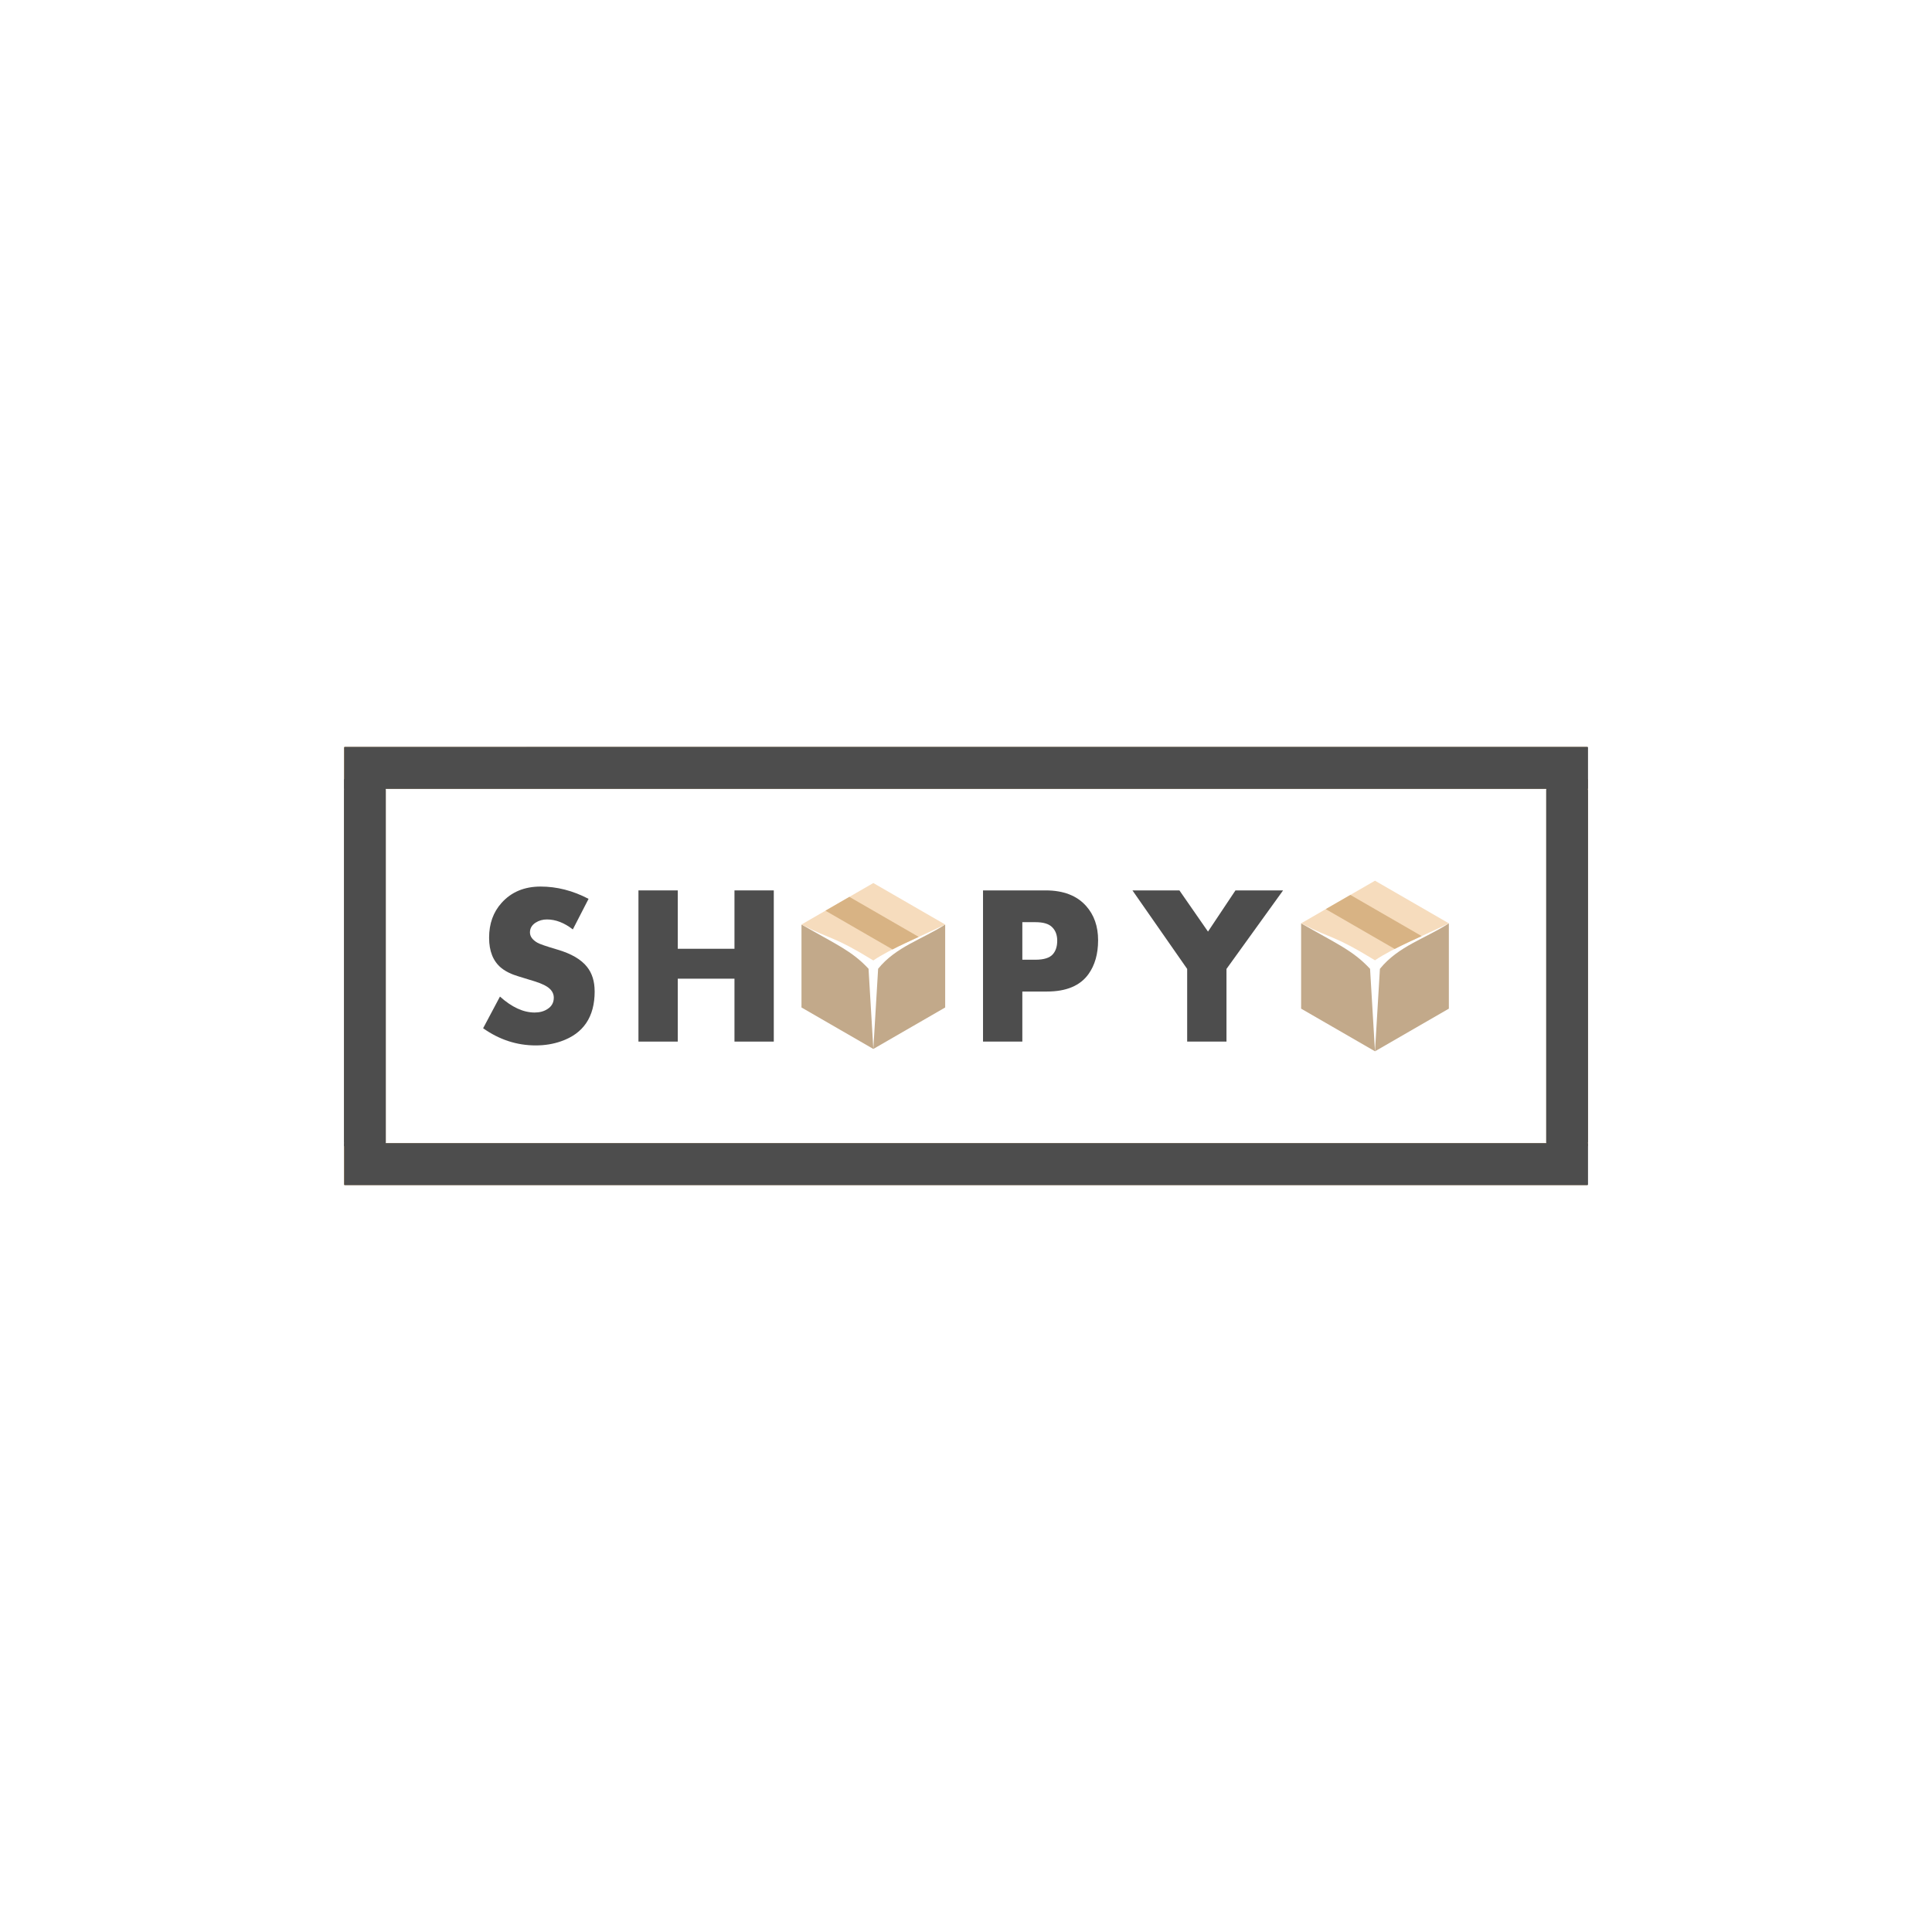
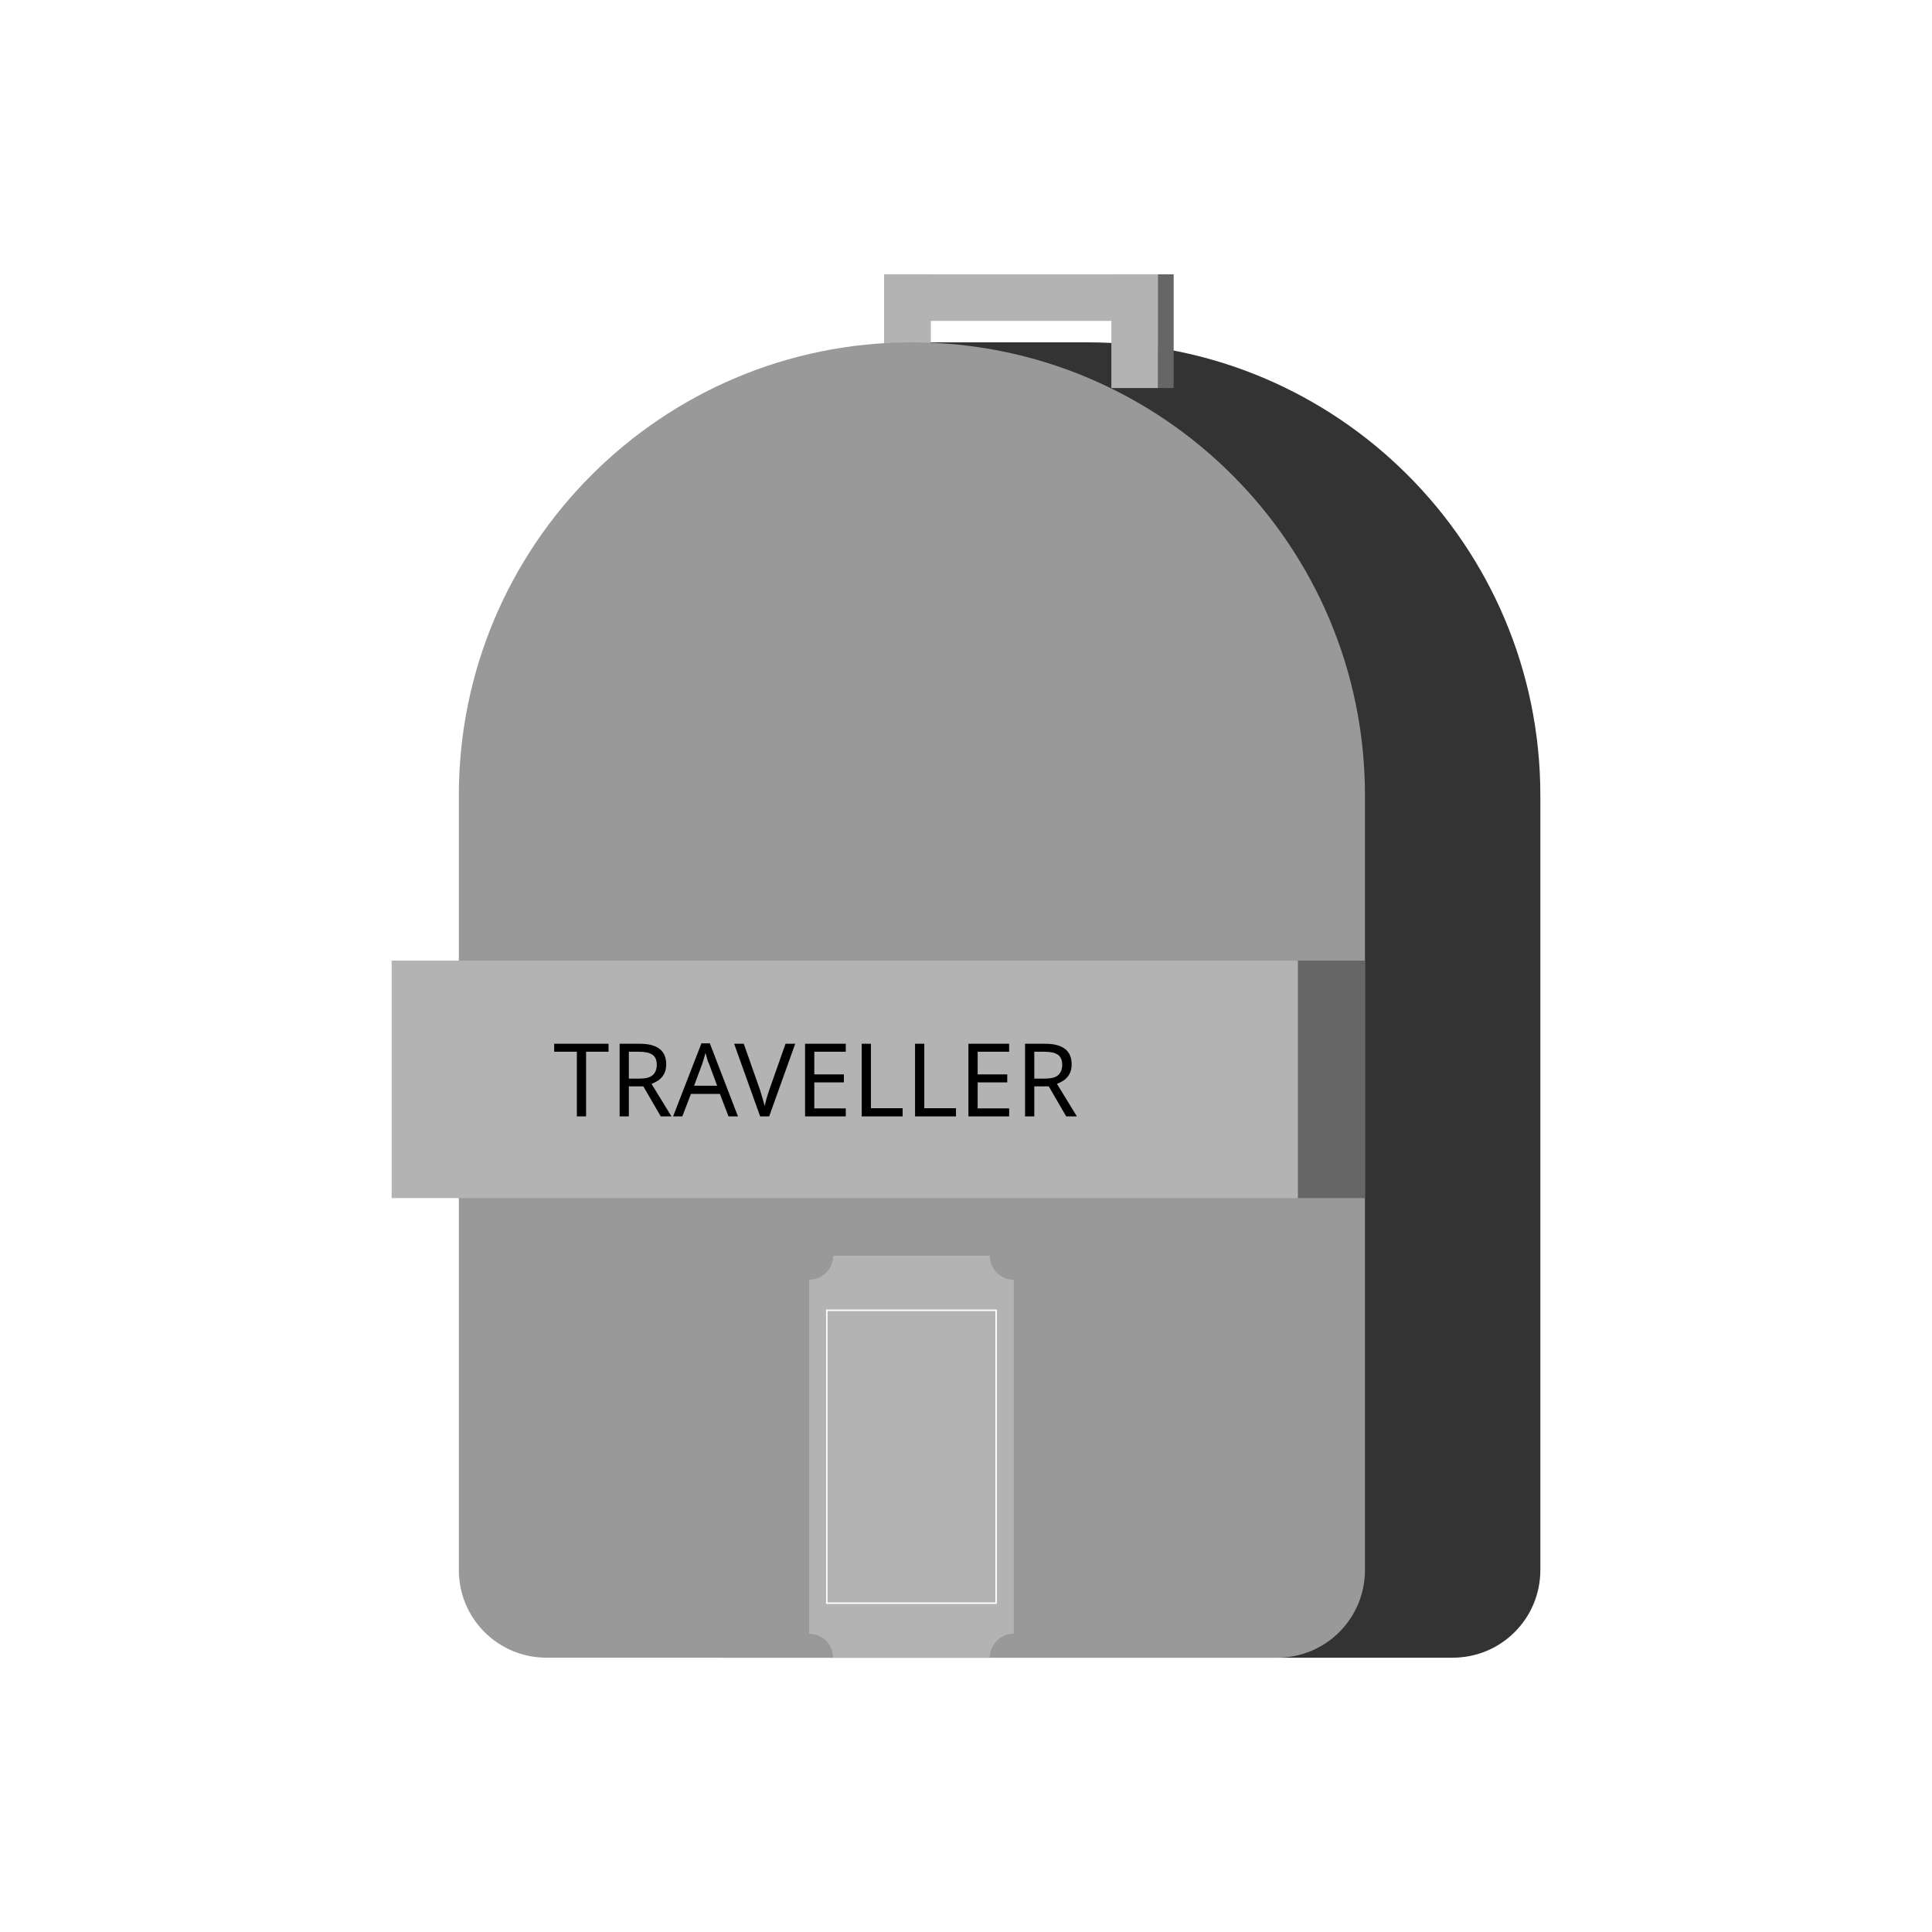
- <svg xmlns="http://www.w3.org/2000/svg" width="500" height="500" viewBox="0 0 132.292 132.292" version="1.1" id="svg1249">
-   <defs id="defs1243" />
+ <svg xmlns="http://www.w3.org/2000/svg" width="200mm" height="200mm" viewBox="0 0 200 200" version="1.1" id="svg5">
+   <defs id="defs2">
+     </defs>
  <g id="layer1">
-     <rect style="fill:#ffffff;fill-opacity:1;stroke-width:1.112;stroke-linecap:round;stroke-linejoin:round;paint-order:stroke fill markers" id="rect1121" width="132.292" height="132.292" x="0" y="0" />
-     <g id="g3170" transform="translate(-155.1606,-540.0407)">
-       <path id="rect92084-5" style="fill:#d5ab77;fill-opacity:1;stroke:none;stroke-width:0.516;stroke-linecap:round;stroke-linejoin:round;stroke-miterlimit:4;stroke-dasharray:none;stroke-dashoffset:0;stroke-opacity:1;paint-order:stroke fill markers" d="m 178.726,591.197 v 2.844 h 82.317 v 24.291 h -82.317 v 2.843 h 85.122 v -2.652 h 0.039 v -25.125 h -0.039 v -2.202 z m 0,2.935 v 24.13 h 2.844 v -24.13 z" />
-       <path id="path92100-8" style="fill:#4d4d4d;fill-opacity:1;stroke:none;stroke-width:0.516;stroke-linecap:round;stroke-linejoin:round;stroke-miterlimit:4;stroke-dasharray:none;stroke-dashoffset:0;stroke-opacity:1;paint-order:stroke fill markers" d="m 263.887,591.197 v 2.844 h -82.316 v 24.291 h 82.316 v 2.843 h -85.122 v -2.652 h -0.039 v -25.125 h 0.039 v -2.202 z m 0,2.935 v 24.13 h -2.844 v -24.13 z" />
-       <path d="m 195.88,607.923 q 0,2.624 -2.306,3.421 -0.804,0.281 -1.729,0.281 -1.942,0 -3.603,-1.176 l 1.153,-2.169 q 1.214,1.092 2.374,1.092 0.523,0 0.887,-0.243 0.425,-0.273 0.425,-0.774 0,-0.455 -0.47,-0.758 -0.349,-0.228 -1.176,-0.463 -1.001,-0.296 -1.259,-0.41 -0.41,-0.174 -0.698,-0.41 -0.827,-0.683 -0.827,-2.063 0,-1.441 0.857,-2.389 1.001,-1.115 2.67,-1.115 1.676,0 3.284,0.842 l -1.077,2.093 q -0.88,-0.683 -1.775,-0.683 -0.432,0 -0.774,0.22 -0.387,0.25 -0.387,0.667 0,0.41 0.508,0.705 0.228,0.136 1.365,0.47 1.426,0.417 2.033,1.183 0.523,0.652 0.523,1.676 z" style="font-style:normal;font-variant:normal;font-weight:bold;font-stretch:normal;font-size:10.583px;line-height:1.25;font-family:Aharoni;-inkscape-font-specification:'Aharoni, Bold';font-variant-ligatures:normal;font-variant-caps:normal;font-variant-numeric:normal;font-variant-east-asian:normal;letter-spacing:0px;word-spacing:0px;fill:#4d4d4d;fill-opacity:1;stroke:none;stroke-width:0.388" id="path92021-5" />
-       <path d="m 208.145,611.363 h -2.692 v -4.308 h -3.883 v 4.308 h -2.692 v -10.353 h 2.692 v 3.997 h 3.883 v -3.997 h 2.692 z" style="font-style:normal;font-variant:normal;font-weight:bold;font-stretch:normal;font-size:10.583px;line-height:1.25;font-family:Aharoni;-inkscape-font-specification:'Aharoni, Bold';font-variant-ligatures:normal;font-variant-caps:normal;font-variant-numeric:normal;font-variant-east-asian:normal;letter-spacing:0px;word-spacing:0px;fill:#4d4d4d;fill-opacity:1;stroke:none;stroke-width:0.388" id="path92023-3" />
-       <path d="m 230.352,604.423 q 0,1.403 -0.66,2.321 -0.857,1.191 -2.844,1.191 h -1.684 v 3.428 h -2.692 v -10.353 h 4.285 q 1.828,0 2.776,1.069 0.819,0.918 0.819,2.344 z m -2.799,0.03 q 0,-0.576 -0.341,-0.918 -0.334,-0.349 -1.145,-0.349 h -0.903 v 2.571 h 0.895 q 0.872,0 1.198,-0.379 0.296,-0.341 0.296,-0.925 z" style="font-style:normal;font-variant:normal;font-weight:bold;font-stretch:normal;font-size:10.583px;line-height:1.25;font-family:Aharoni;-inkscape-font-specification:'Aharoni, Bold';font-variant-ligatures:normal;font-variant-caps:normal;font-variant-numeric:normal;font-variant-east-asian:normal;letter-spacing:0px;word-spacing:0px;fill:#4d4d4d;fill-opacity:1;stroke:none;stroke-width:0.388" id="path92027-6" />
-       <path d="m 243.019,601.01 -3.876,5.377 v 4.975 h -2.692 v -4.975 l -3.747,-5.377 h 3.216 l 1.957,2.821 1.881,-2.821 z" style="font-style:normal;font-variant:normal;font-weight:bold;font-stretch:normal;font-size:10.583px;line-height:1.25;font-family:Aharoni;-inkscape-font-specification:'Aharoni, Bold';font-variant-ligatures:normal;font-variant-caps:normal;font-variant-numeric:normal;font-variant-east-asian:normal;letter-spacing:0px;word-spacing:0px;fill:#4d4d4d;fill-opacity:1;stroke:none;stroke-width:0.388" id="path92029-4" />
-       <g id="g92050-4" transform="matrix(0.3787154,0,0,0.3787154,114.9285,485.9444)">
-         <path style="fill:#ffffff;stroke:none;stroke-width:0.265px;stroke-linecap:butt;stroke-linejoin:miter;stroke-opacity:1" d="m 264.138,302.5 -12.99,7.5 v 15 l 12.99,7.5 12.99,-7.5 v -15 z" id="path92040-1" />
-         <path style="fill:#c2a98a;fill-opacity:1;stroke:none;stroke-width:0.265px;stroke-linecap:butt;stroke-linejoin:miter;stroke-opacity:1" d="m 251.147,310 c 6.179,3.565 9.083,4.729 12.124,8 l 0.866,14.5 -12.99,-7.5 z" id="path92042-3" />
-         <path style="fill:#c2a98a;fill-opacity:1;stroke:none;stroke-width:0.265px;stroke-linecap:butt;stroke-linejoin:miter;stroke-opacity:1" d="m 265.004,318 c 3.221,-3.996 8.068,-5.358 12.124,-8 l 2e-5,15 -12.99,7.5 z" id="path92044-8" />
-         <path style="fill:#f6dcbd;fill-opacity:1;stroke:none;stroke-width:0.265px;stroke-linecap:butt;stroke-linejoin:miter;stroke-opacity:1" d="M 277.128,310 264.138,302.5 251.147,310 c 5.723,2.954 5.486,1.903 12.99,6.5 3.126,-2.143 8.55,-4.331 12.99,-6.5 z" id="path92046-9" />
-         <path id="path92048-1" style="fill:#d8b384;fill-opacity:1;stroke:none;stroke-width:0.265px;stroke-linecap:butt;stroke-linejoin:miter;stroke-opacity:1" d="m 259.808,305 -4.33,2.5 12.124,7 0.004,-0.002 c 1.47,-0.752 3.095,-1.506 4.737,-2.261 z" />
+     <rect style="fill:#ffffff;fill-opacity:1;stroke:none;stroke-width:0.132;stroke-miterlimit:4;stroke-dasharray:none;stroke-opacity:1" id="rect46705" width="200" height="200" x="0" y="0" />
+     <g id="g46681" transform="matrix(1.390679,0,0,1.390679,-142.1449,-100.6337)">
+       <path id="path18138" style="fill:#333333;fill-opacity:1;stroke:none;stroke-width:5.965" d="m 183.148,97.845 a 33.725,33.725 0 0 0 -33.725,33.725 v 6.528 51.132 c 0,3.616 2.911,6.528 6.527,6.528 h 54.396 c 3.616,0 6.527,-2.912 6.527,-6.528 V 138.098 131.57 A 33.725,33.725 0 0 0 183.148,97.845 Z" />
+       <rect style="fill:#333333;fill-opacity:1;stroke:none;stroke-width:2.623" id="rect22924" width="13.055" height="10.001" x="170.093" y="97.845" ry="0" />
+       <g id="g39947" transform="translate(200.0102,90.77386)">
+         <rect style="fill:#b3b3b3;fill-opacity:1;stroke:none;stroke-width:5.048" id="rect31373" width="20.386" height="3.462" x="-31.982" y="2.009" />
+         <rect style="fill:#b3b3b3;fill-opacity:1;stroke:none;stroke-width:3.252" id="rect31455" width="8.462" height="3.462" x="2.009" y="28.52" transform="rotate(90)" />
+         <rect style="fill:#b3b3b3;fill-opacity:1;stroke:none;stroke-width:3.252" id="rect31457" width="8.462" height="3.462" x="2.009" y="11.596" transform="rotate(90)" />
      </g>
-       <g id="g92062-0" transform="matrix(0.3893915,0,0,0.3893915,146.4589,482.5547)">
-         <path style="fill:#ffffff;stroke:none;stroke-width:0.265px;stroke-linecap:butt;stroke-linejoin:miter;stroke-opacity:1" d="m 264.138,302.5 -12.99,7.5 v 15 l 12.99,7.5 12.99,-7.5 v -15 z" id="path92052-7" />
-         <path style="fill:#c2a98a;fill-opacity:1;stroke:none;stroke-width:0.265px;stroke-linecap:butt;stroke-linejoin:miter;stroke-opacity:1" d="m 251.147,310 c 6.179,3.565 9.083,4.729 12.124,8 l 0.866,14.5 -12.99,-7.5 z" id="path92054-2" />
-         <path style="fill:#c2a98a;fill-opacity:1;stroke:none;stroke-width:0.265px;stroke-linecap:butt;stroke-linejoin:miter;stroke-opacity:1" d="m 265.004,318 c 3.221,-3.996 8.068,-5.358 12.124,-8 l 2e-5,15 -12.99,7.5 z" id="path92056-9" />
-         <path style="fill:#f6dcbd;fill-opacity:1;stroke:none;stroke-width:0.265px;stroke-linecap:butt;stroke-linejoin:miter;stroke-opacity:1" d="M 277.128,310 264.138,302.5 251.147,310 c 5.723,2.954 5.486,1.903 12.99,6.5 3.126,-2.143 8.55,-4.331 12.99,-6.5 z" id="path92058-5" />
-         <path id="path92060-0" style="fill:#d8b384;fill-opacity:1;stroke:none;stroke-width:0.265px;stroke-linecap:butt;stroke-linejoin:miter;stroke-opacity:1" d="m 259.808,305 -4.33,2.5 12.124,7 0.004,-0.002 c 1.47,-0.752 3.095,-1.506 4.737,-2.261 z" />
+       <rect style="fill:#666666;fill-opacity:1;stroke:none;stroke-width:1.875" id="rect31459" width="8.462" height="1.15" x="92.783" y="-189.564" transform="rotate(90)" />
+       <g id="g43308" transform="translate(200.0102,90.77386)">
+         <rect style="fill:#b3b3b3;fill-opacity:1;stroke:none;stroke-width:5.048" id="rect43302" width="20.386" height="3.462" x="-31.982" y="2.009" />
+         <rect style="fill:#b3b3b3;fill-opacity:1;stroke:none;stroke-width:3.252" id="rect43304" width="8.462" height="3.462" x="2.009" y="28.52" transform="rotate(90)" />
+         <rect style="fill:#b3b3b3;fill-opacity:1;stroke:none;stroke-width:3.252" id="rect43306" width="8.462" height="3.462" x="2.009" y="11.596" transform="rotate(90)" />
      </g>
-       <path id="path1003-7" style="fill:#d5ab77;fill-opacity:1;stroke:none;stroke-width:0.516;stroke-linecap:round;stroke-linejoin:round;stroke-miterlimit:4;stroke-dasharray:none;stroke-dashoffset:0;stroke-opacity:1;paint-order:stroke fill markers" d="m 178.726,591.197 v 2.844 h 82.317 v 24.291 h -82.317 v 2.843 h 85.122 v -2.652 h 0.039 v -25.125 h -0.039 v -2.202 z m 0,2.935 v 24.13 h 2.844 v -24.13 z" />
-       <path id="path1005-1" style="fill:#4d4d4d;fill-opacity:1;stroke:none;stroke-width:1.95;stroke-linecap:round;stroke-linejoin:round;stroke-miterlimit:4;stroke-dasharray:none;stroke-dashoffset:0;stroke-opacity:1;paint-order:stroke fill markers" d="m 675.646,2234.447 v 8.32 H 675.5 v 94.961 h 0.146 v 10.021 h 321.721 v -10.746 H 686.25 v -91.807 h 311.117 v -10.75 z m 310.971,11.094 v 91.199 h 10.75 v -91.199 z" transform="scale(0.2645833)" />
-       <path id="path3147" style="fill:#4d4d4d;fill-opacity:1;stroke:none;stroke-width:0.516;stroke-linecap:round;stroke-linejoin:round;stroke-miterlimit:4;stroke-dasharray:none;stroke-dashoffset:0;stroke-opacity:1;paint-order:stroke fill markers" d="m 263.848,591.198 v 2.201 h 0.039 v 25.125 h -0.039 v 2.652 h -85.122 v -2.843 h 82.316 v -24.29 h -82.316 v -2.844 z m -82.278,2.935 v 24.13 h -2.844 v -24.13 z" />
+       <path id="path12996" style="fill:#999999;fill-opacity:1;stroke:none;stroke-width:5.965" d="m 170.093,97.845 a 33.725,33.725 0 0 0 -33.725,33.725 v 6.528 51.132 c 0,3.616 2.911,6.528 6.527,6.528 h 54.396 c 3.616,0 6.527,-2.912 6.527,-6.528 V 138.098 131.57 A 33.725,33.725 0 0 0 170.093,97.845 Z" />
+       <rect style="fill:#666666;fill-opacity:1;stroke:none;stroke-width:1.624" id="rect23028" width="5" height="17.679" x="198.817" y="143.868" />
+       <rect style="fill:#b3b3b3;fill-opacity:1;stroke:none;stroke-width:5.965" id="rect23110" width="67.45" height="17.679" x="131.367" y="143.868" />
+       <rect style="fill:#666666;fill-opacity:1;stroke:none;stroke-width:1.875" id="rect43310" width="8.462" height="1.15" x="92.783" y="-189.564" transform="rotate(90)" />
+       <path style="fill:#b3b3b3;fill-opacity:1;stroke:none;stroke-width:5.965" d="m 164.227,165.84 a 1.783,1.783 0 0 1 -1.782,1.783 v 26.352 a 1.783,1.783 0 0 1 1.782,1.783 h 11.665 a 1.783,1.783 0 0 1 1.783,-1.783 v -26.352 a 1.783,1.783 0 0 1 -1.783,-1.783 z" id="path46106" />
+       <text xml:space="preserve" style="font-style:normal;font-variant:normal;font-weight:normal;font-stretch:normal;font-size:7.581px;line-height:1.25;font-family:sans-serif;-inkscape-font-specification:sans-serif;letter-spacing:0px;word-spacing:0px;fill:#000000;fill-opacity:1;stroke:none;stroke-width:0.118" x="143.385" y="155.463" id="text45760">
+         <tspan id="tspan45758" style="stroke-width:0.118" x="143.385" y="155.463">TRAVELLER</tspan>
+       </text>
+       <rect style="fill:none;fill-opacity:1;stroke:#ffffff;stroke-width:0.109;stroke-miterlimit:4;stroke-dasharray:none;stroke-opacity:1" id="rect46314" width="12.602" height="21.803" x="163.759" y="169.897" />
    </g>
  </g>
</svg>
